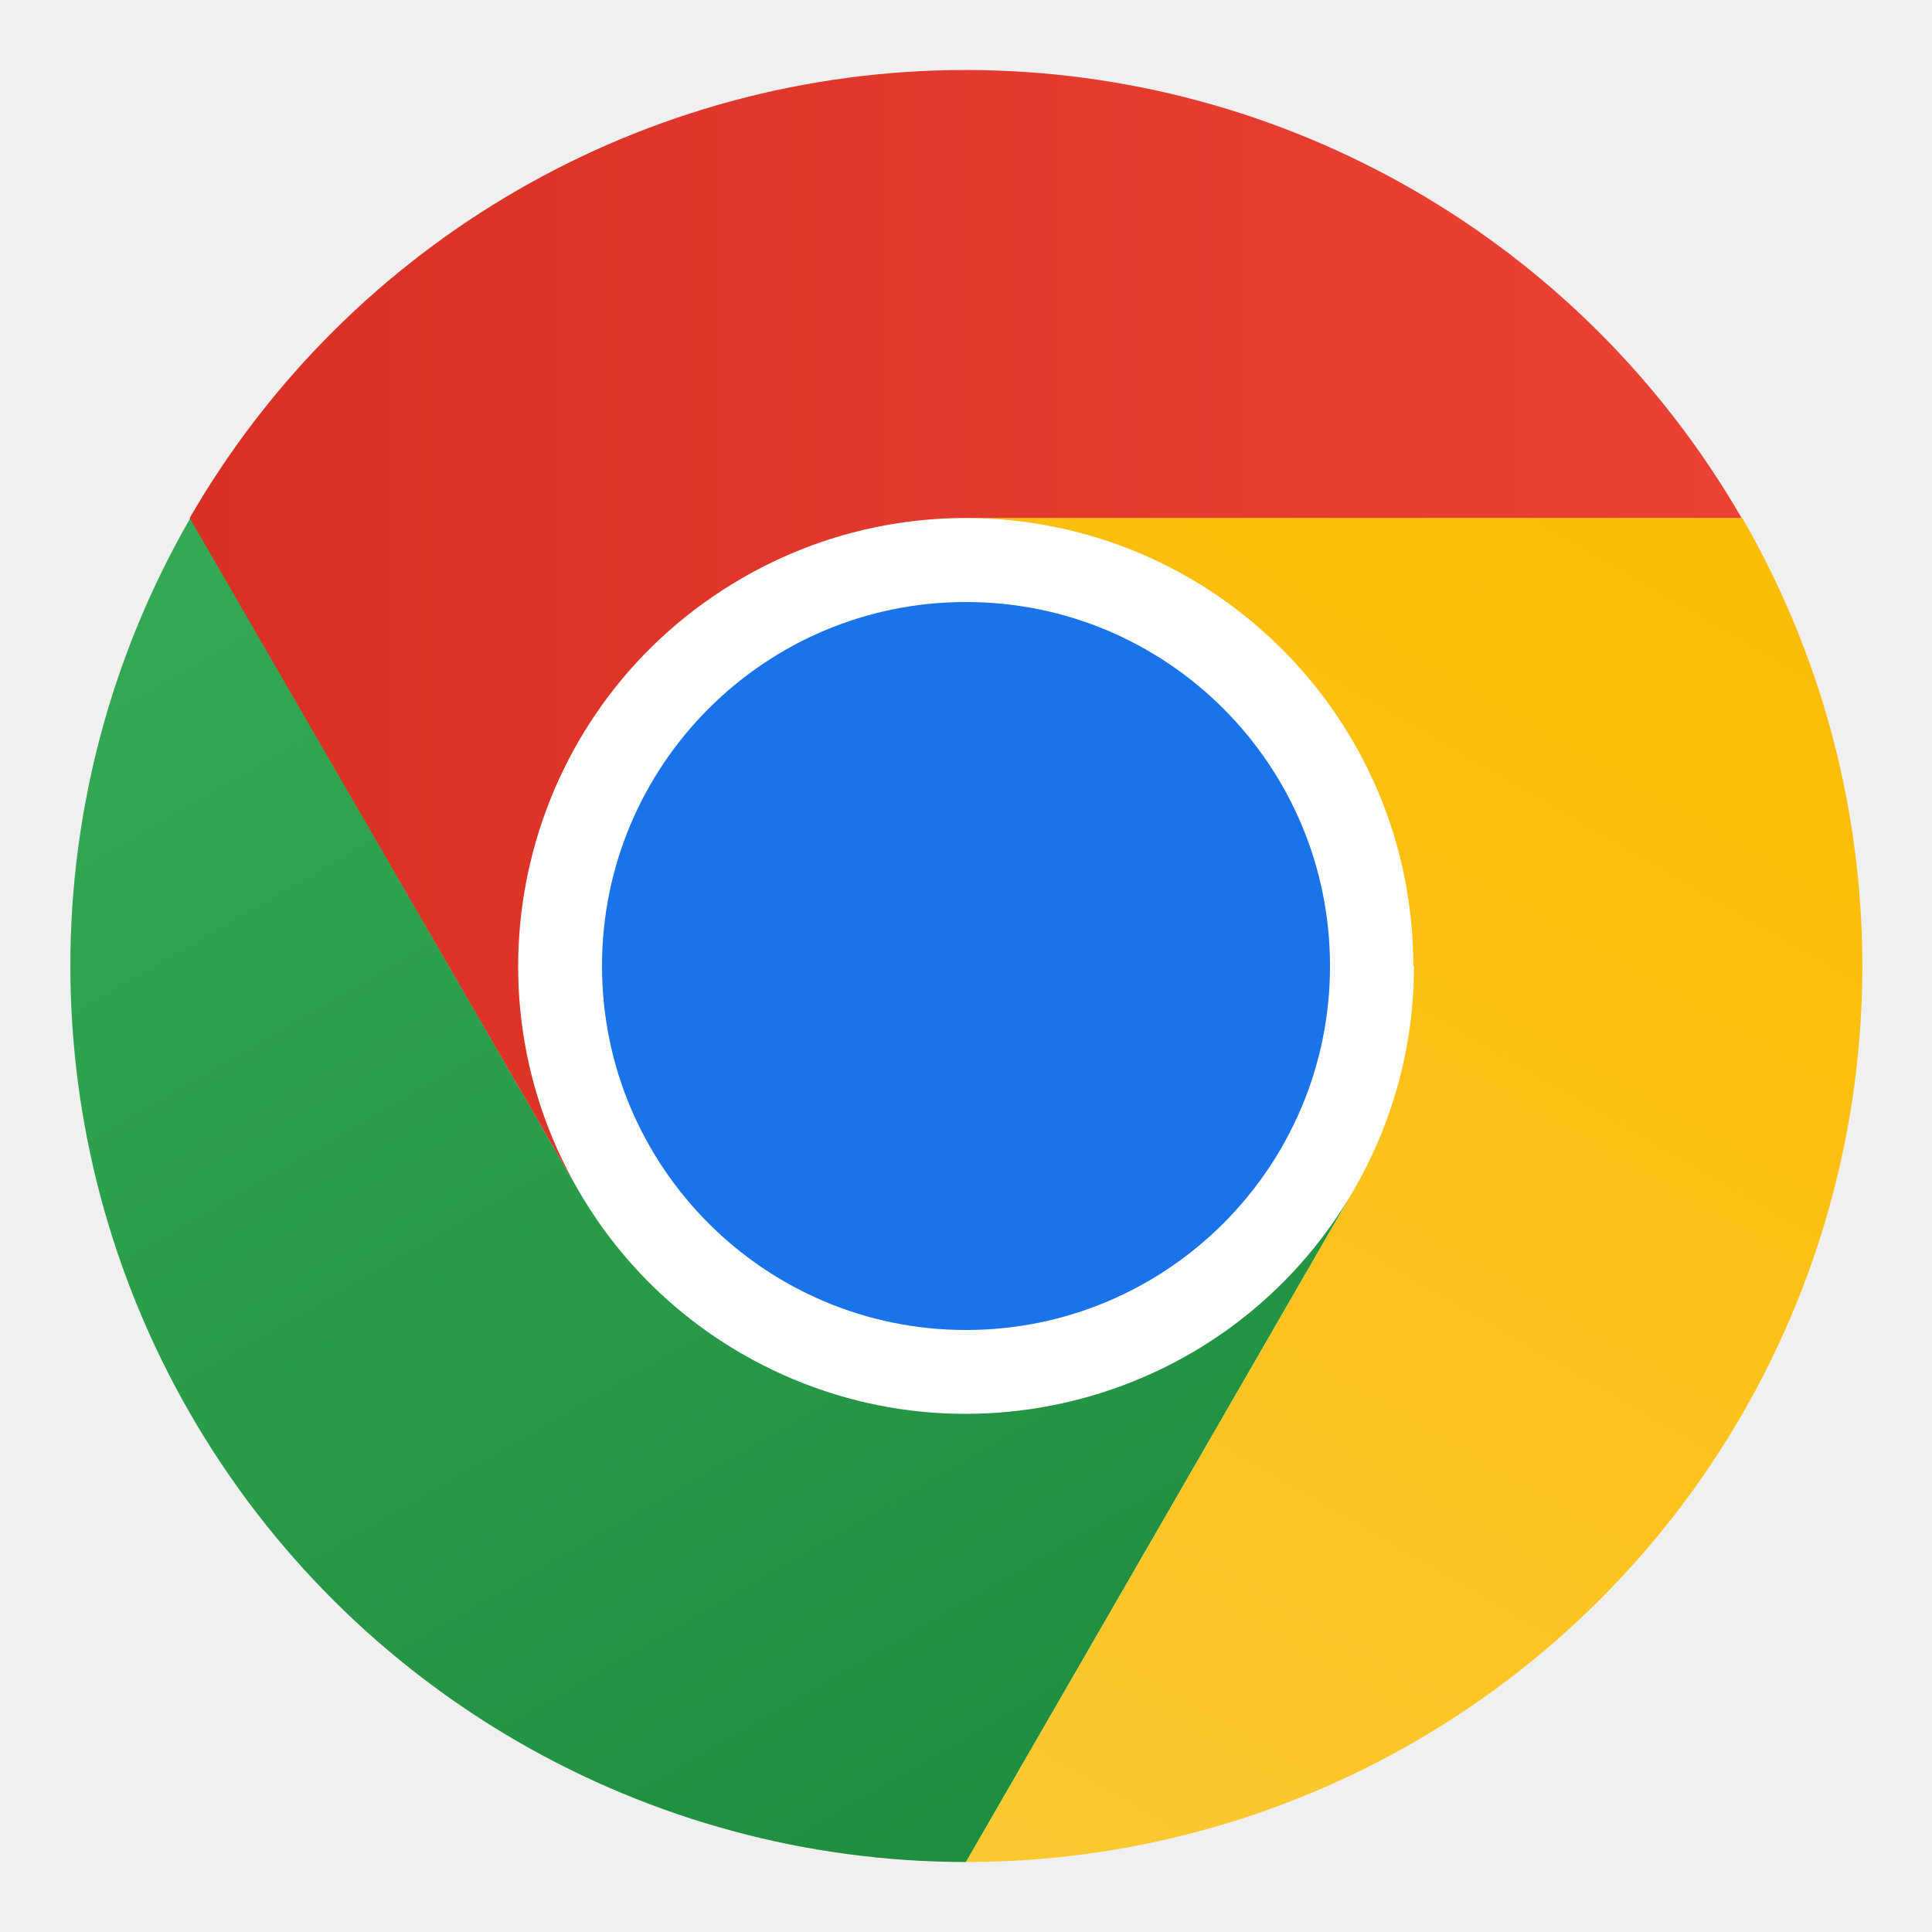
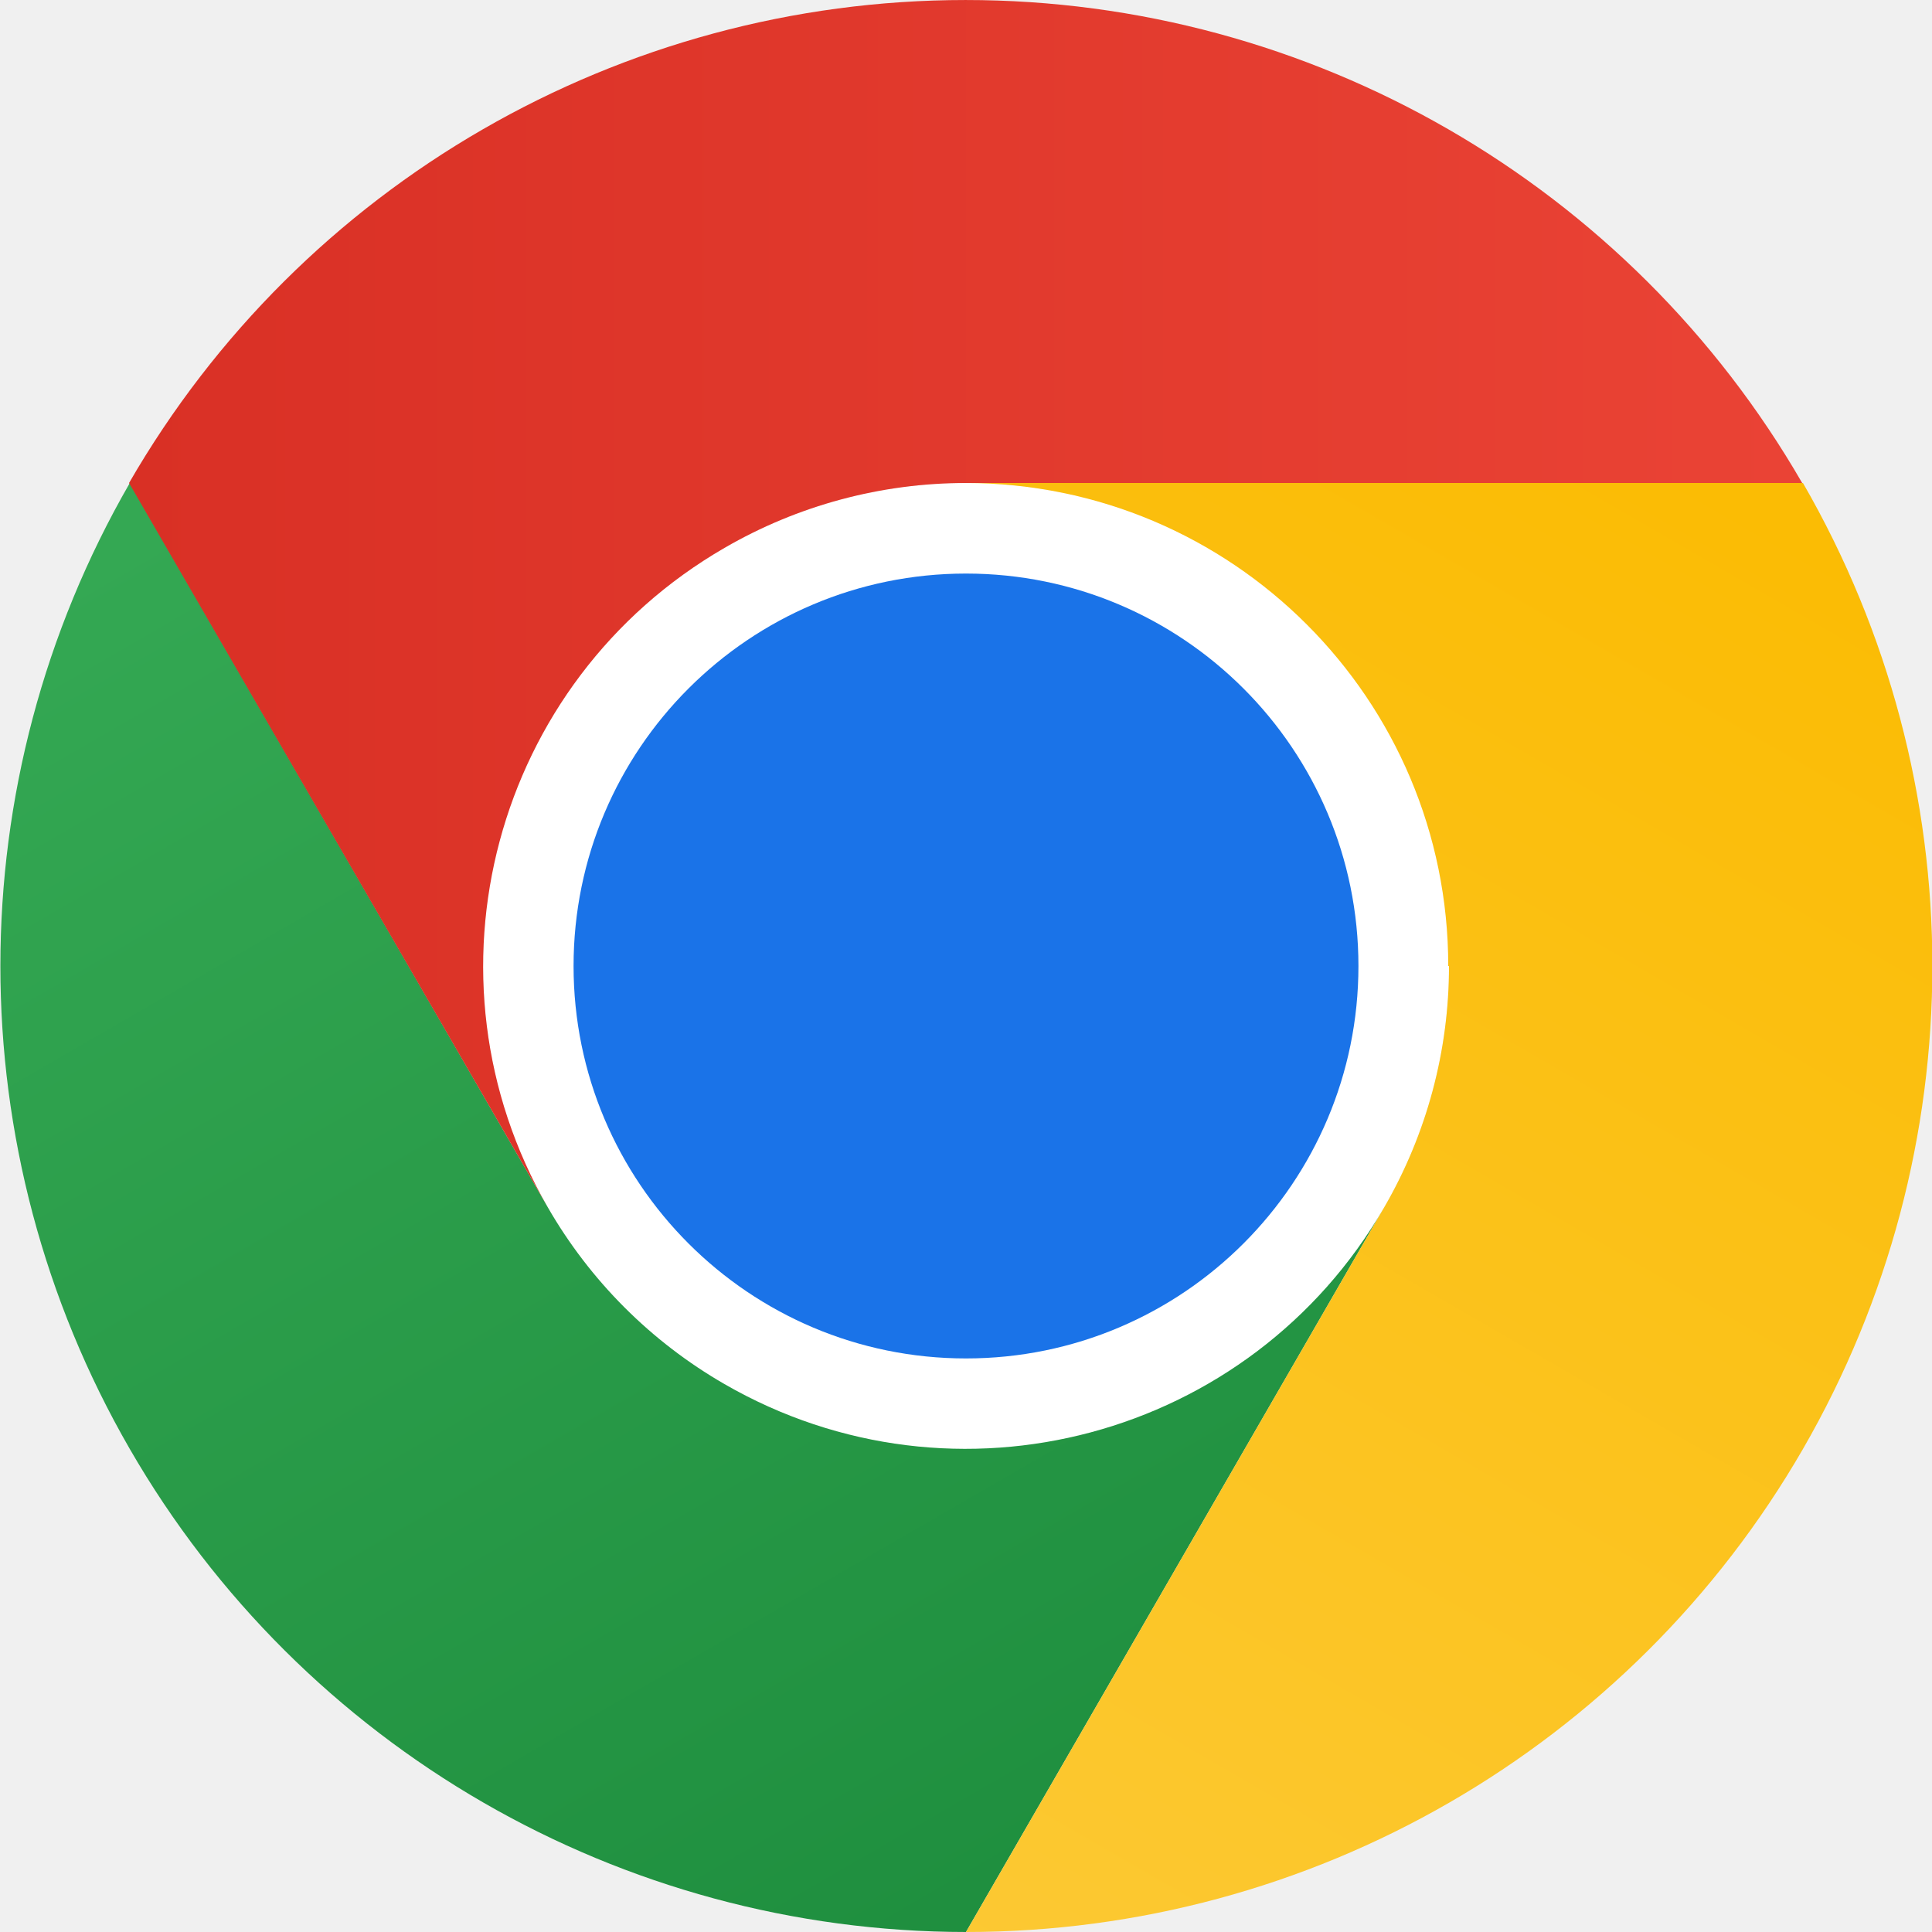
- <svg xmlns="http://www.w3.org/2000/svg" viewBox="-10 -10 276 276">
+ <svg xmlns="http://www.w3.org/2000/svg" viewBox="0 0 256 256">
  <linearGradient id="a" x1="145" x2="34" y1="253" y2="61" gradientUnits="userSpaceOnUse">
    <stop offset="0" stop-color="#1e8e3e" />
    <stop offset="1" stop-color="#34a853" />
  </linearGradient>
  <linearGradient id="b" x1="111" x2="222" y1="254" y2="62" gradientUnits="userSpaceOnUse">
    <stop offset="0" stop-color="#fcc934" />
    <stop offset="1" stop-color="#fbbc04" />
  </linearGradient>
  <linearGradient id="c" x1="17" x2="239" y1="80" y2="80" gradientUnits="userSpaceOnUse">
    <stop offset="0" stop-color="#d93025" />
    <stop offset="1" stop-color="#ea4335" />
  </linearGradient>
  <circle cx="128" cy="128" r="64" fill="#fff" />
  <path fill="url(#a)" d="M96 183.4A63.7 63.7 0 0 1 72.6 160L17.2 64A128 128 0 0 0 128 256l55.4-96A64 64 0 0 1 96 183.4Z" />
  <path fill="url(#b)" d="M192 128a63.7 63.7 0 0 1-8.6 32L128 256A128 128 0 0 0 238.9 64h-111a64 64 0 0 1 64 64Z" />
  <circle cx="128" cy="128" r="52" fill="#1a73e8" />
  <path fill="url(#c)" d="M96 72.6a63.7 63.7 0 0 1 32-8.6h110.8a128 128 0 0 0-221.7 0l55.5 96A64 64 0 0 1 96 72.6Z" />
</svg>
